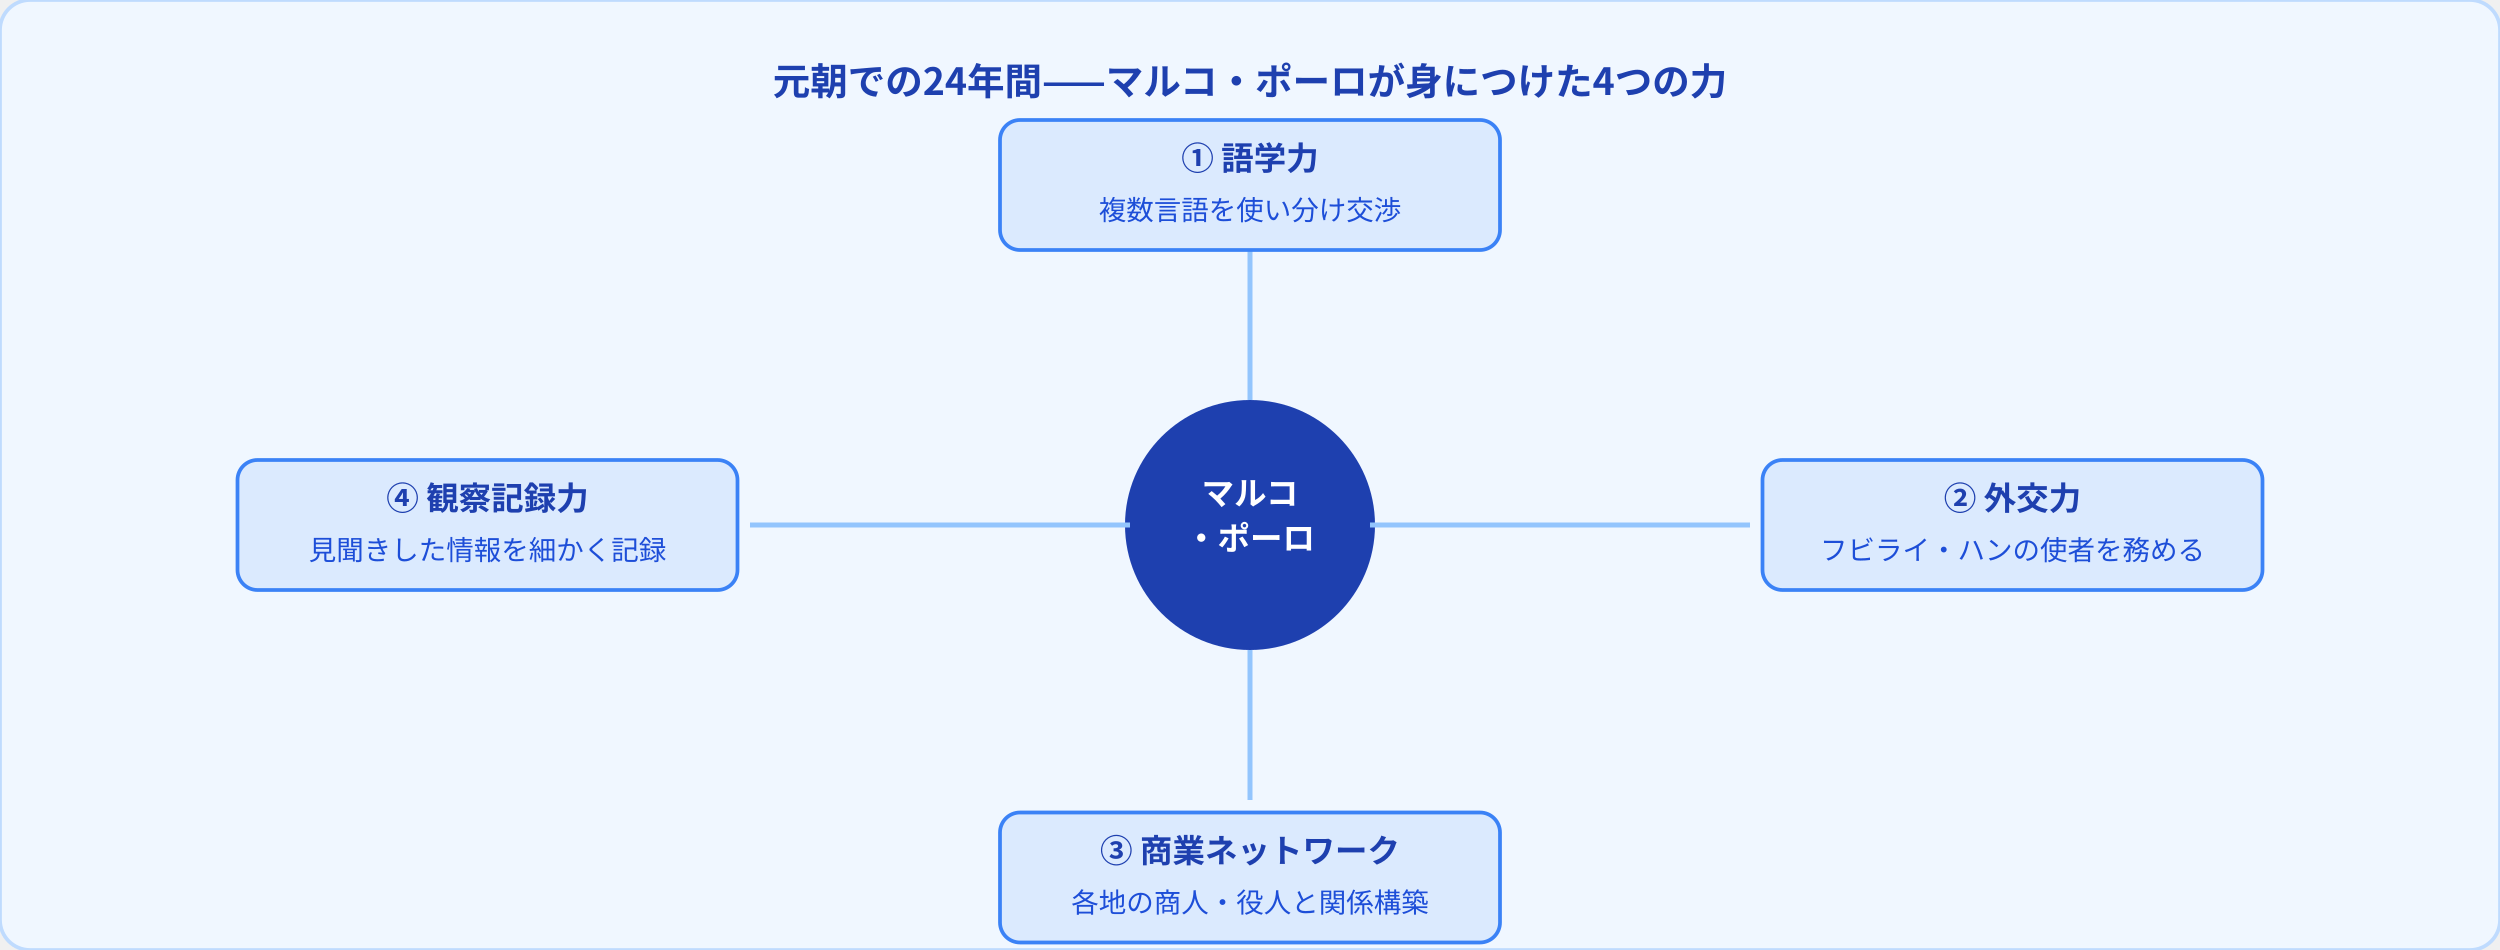
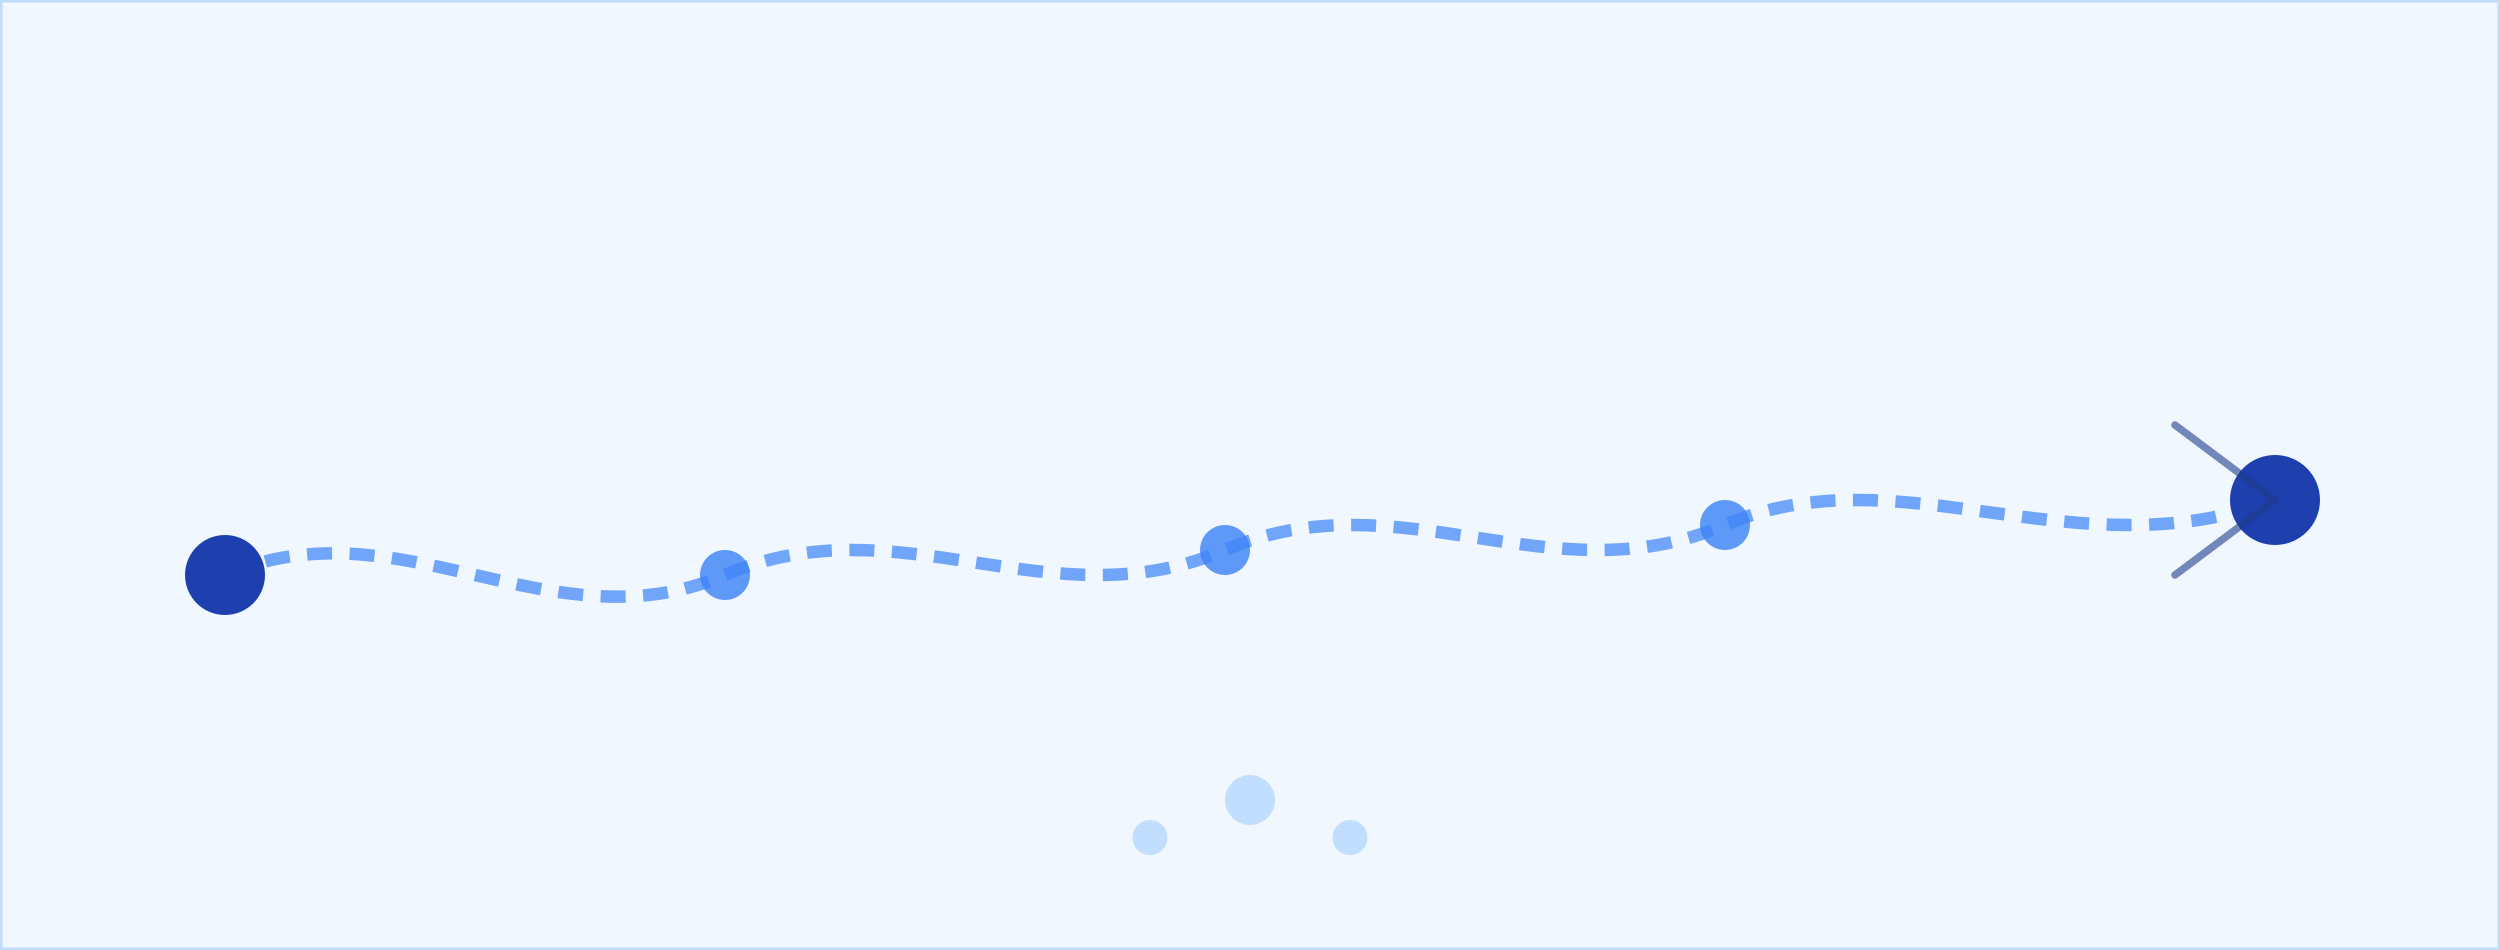
<svg xmlns="http://www.w3.org/2000/svg" width="1000" height="380" viewBox="0 0 1000 380">
-   <rect width="1000" height="380" fill="#f0f7ff" rx="12" />
-   <rect x="0" y="0" width="1000" height="380" rx="12" fill="none" stroke="#bfdbfe" stroke-width="1.5" />
-   <text x="500" y="38" font-family="'Hiragino Sans','Noto Sans CJK JP',sans-serif" font-size="15" font-weight="700" fill="#1e40af" text-anchor="middle">元朝での24年間——マルコ・ポーロが身につけた4つの力</text>
-   <circle cx="500" cy="210" r="50" fill="#1e40af" />
-   <text x="500" y="202" font-family="'Hiragino Sans','Noto Sans CJK JP',sans-serif" font-size="13" font-weight="700" fill="#fff" text-anchor="middle">マルコ</text>
-   <text x="500" y="220" font-family="'Hiragino Sans','Noto Sans CJK JP',sans-serif" font-size="13" font-weight="700" fill="#fff" text-anchor="middle">・ポーロ</text>
-   <line x1="500" y1="160" x2="500" y2="100" stroke="#93c5fd" stroke-width="2" />
-   <line x1="548" y1="210" x2="700" y2="210" stroke="#93c5fd" stroke-width="2" />
-   <line x1="500" y1="260" x2="500" y2="320" stroke="#93c5fd" stroke-width="2" />
-   <line x1="452" y1="210" x2="300" y2="210" stroke="#93c5fd" stroke-width="2" />
-   <rect x="400" y="48" width="200" height="52" rx="8" fill="#dbeafe" stroke="#3b82f6" stroke-width="1.5" />
-   <text x="500" y="68" font-family="'Hiragino Sans','Noto Sans CJK JP',sans-serif" font-size="13" font-weight="700" fill="#1e40af" text-anchor="middle">① 語学力</text>
-   <text x="500" y="88" font-family="'Hiragino Sans','Noto Sans CJK JP',sans-serif" font-size="11" fill="#1d4ed8" text-anchor="middle">複数言語を使い分け交渉</text>
-   <rect x="705" y="184" width="200" height="52" rx="8" fill="#dbeafe" stroke="#3b82f6" stroke-width="1.5" />
-   <text x="805" y="204" font-family="'Hiragino Sans','Noto Sans CJK JP',sans-serif" font-size="13" font-weight="700" fill="#1e40af" text-anchor="middle">② 外交力</text>
-   <text x="805" y="224" font-family="'Hiragino Sans','Noto Sans CJK JP',sans-serif" font-size="11" fill="#1d4ed8" text-anchor="middle">フビライ・ハンの使者を務める</text>
-   <rect x="400" y="325" width="200" height="52" rx="8" fill="#dbeafe" stroke="#3b82f6" stroke-width="1.5" />
-   <text x="500" y="345" font-family="'Hiragino Sans','Noto Sans CJK JP',sans-serif" font-size="13" font-weight="700" fill="#1e40af" text-anchor="middle">③ 商業ネットワーク</text>
-   <text x="500" y="365" font-family="'Hiragino Sans','Noto Sans CJK JP',sans-serif" font-size="11" fill="#1d4ed8" text-anchor="middle">各地の商人・役人と関係構築</text>
-   <rect x="95" y="184" width="200" height="52" rx="8" fill="#dbeafe" stroke="#3b82f6" stroke-width="1.5" />
-   <text x="195" y="204" font-family="'Hiragino Sans','Noto Sans CJK JP',sans-serif" font-size="13" font-weight="700" fill="#1e40af" text-anchor="middle">④ 観察記録力</text>
-   <text x="195" y="224" font-family="'Hiragino Sans','Noto Sans CJK JP',sans-serif" font-size="11" fill="#1d4ed8" text-anchor="middle">見聞きした情報を細かく記録</text>
+   <rect width="1000" height="380" fill="#f0f7ff" />
+   <rect x="0" y="0" width="1000" height="380" fill="none" stroke="#bfdbfe" stroke-width="2" />
+   <path d="M 90 230 C 160 200, 220 260, 290 230 C 360 200, 420 250, 490 220 C 560 190, 620 240, 690 210 C 760 180, 830 230, 910 200" fill="none" stroke="#3b82f6" stroke-width="5" stroke-dasharray="10 7" opacity="0.7" />
+   <circle cx="90" cy="230" r="16" fill="#1e40af" />
+   <circle cx="290" cy="230" r="10" fill="#3b82f6" opacity="0.8" />
+   <circle cx="490" cy="220" r="10" fill="#3b82f6" opacity="0.8" />
+   <circle cx="690" cy="210" r="10" fill="#3b82f6" opacity="0.8" />
+   <circle cx="910" cy="200" r="18" fill="#1e40af" />
+   <path d="M 870 170 L 910 200 L 870 230" fill="none" stroke="#1e3a8a" stroke-width="3" stroke-linecap="round" stroke-linejoin="round" opacity="0.6" />
+   <g fill="#93c5fd" opacity="0.5">
+     <circle cx="500" cy="320" r="10" />
+     <circle cx="540" cy="335" r="7" />
+     <circle cx="460" cy="335" r="7" />
+   </g>
</svg>
